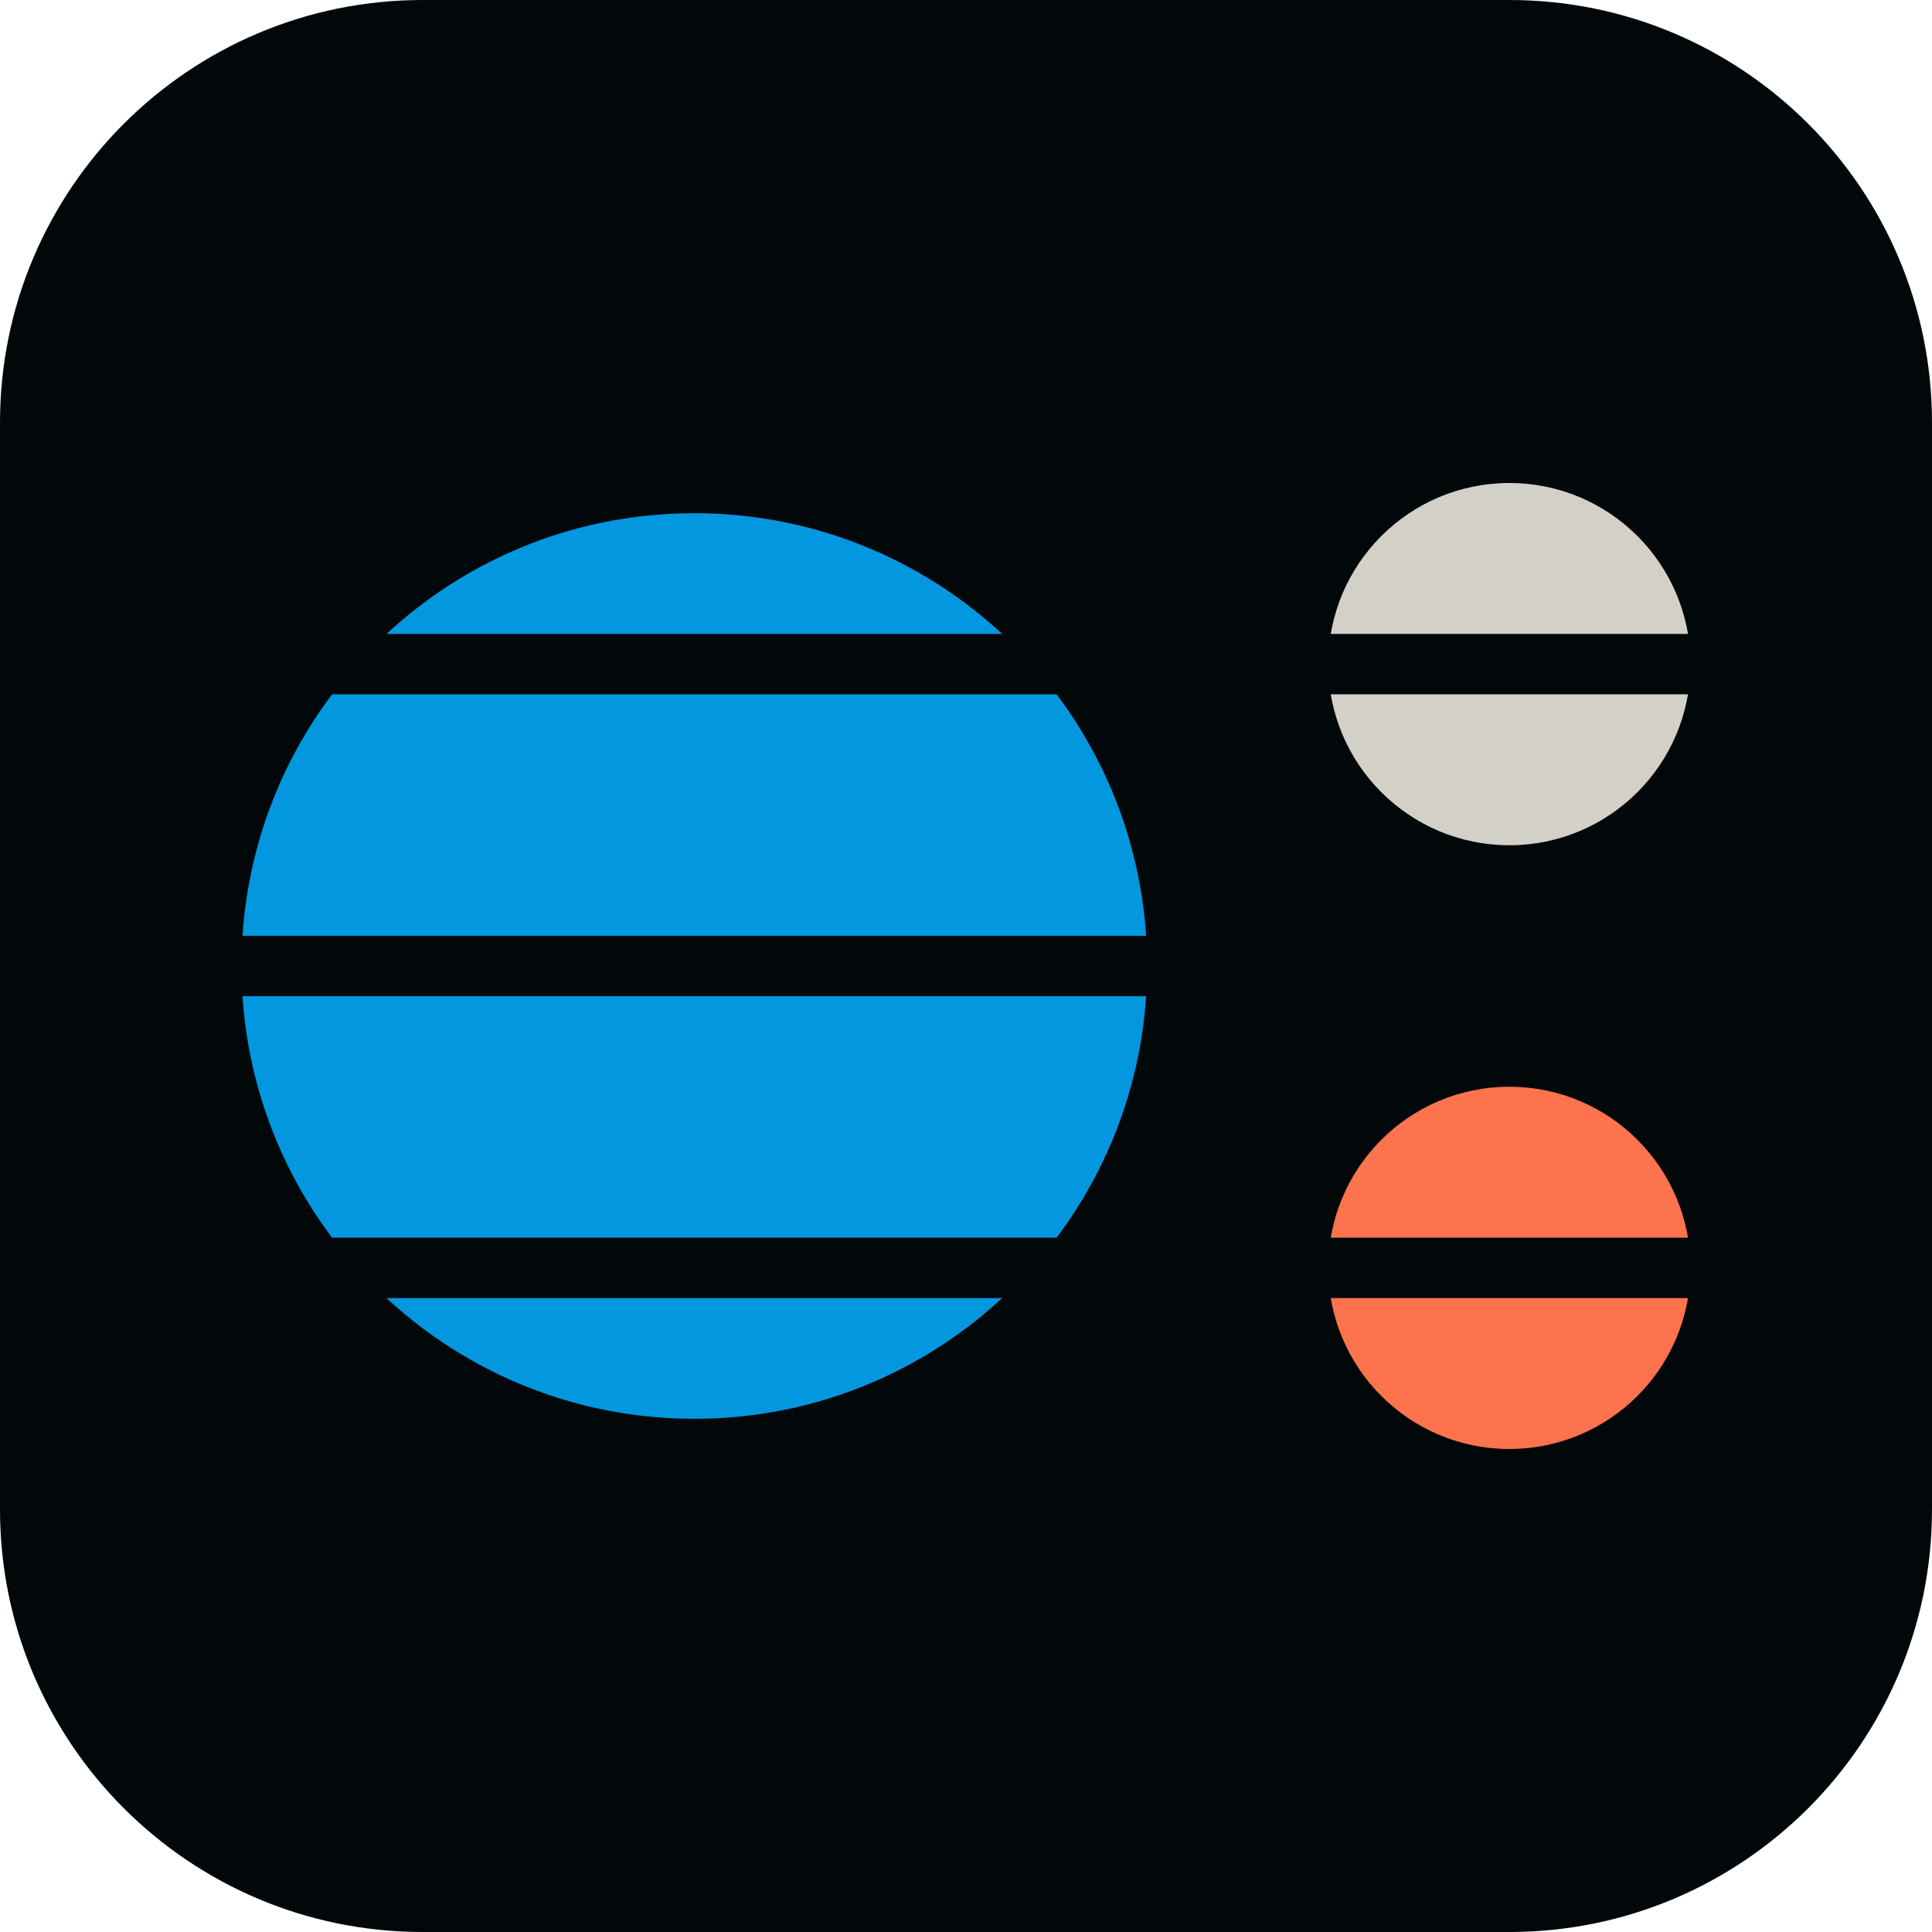
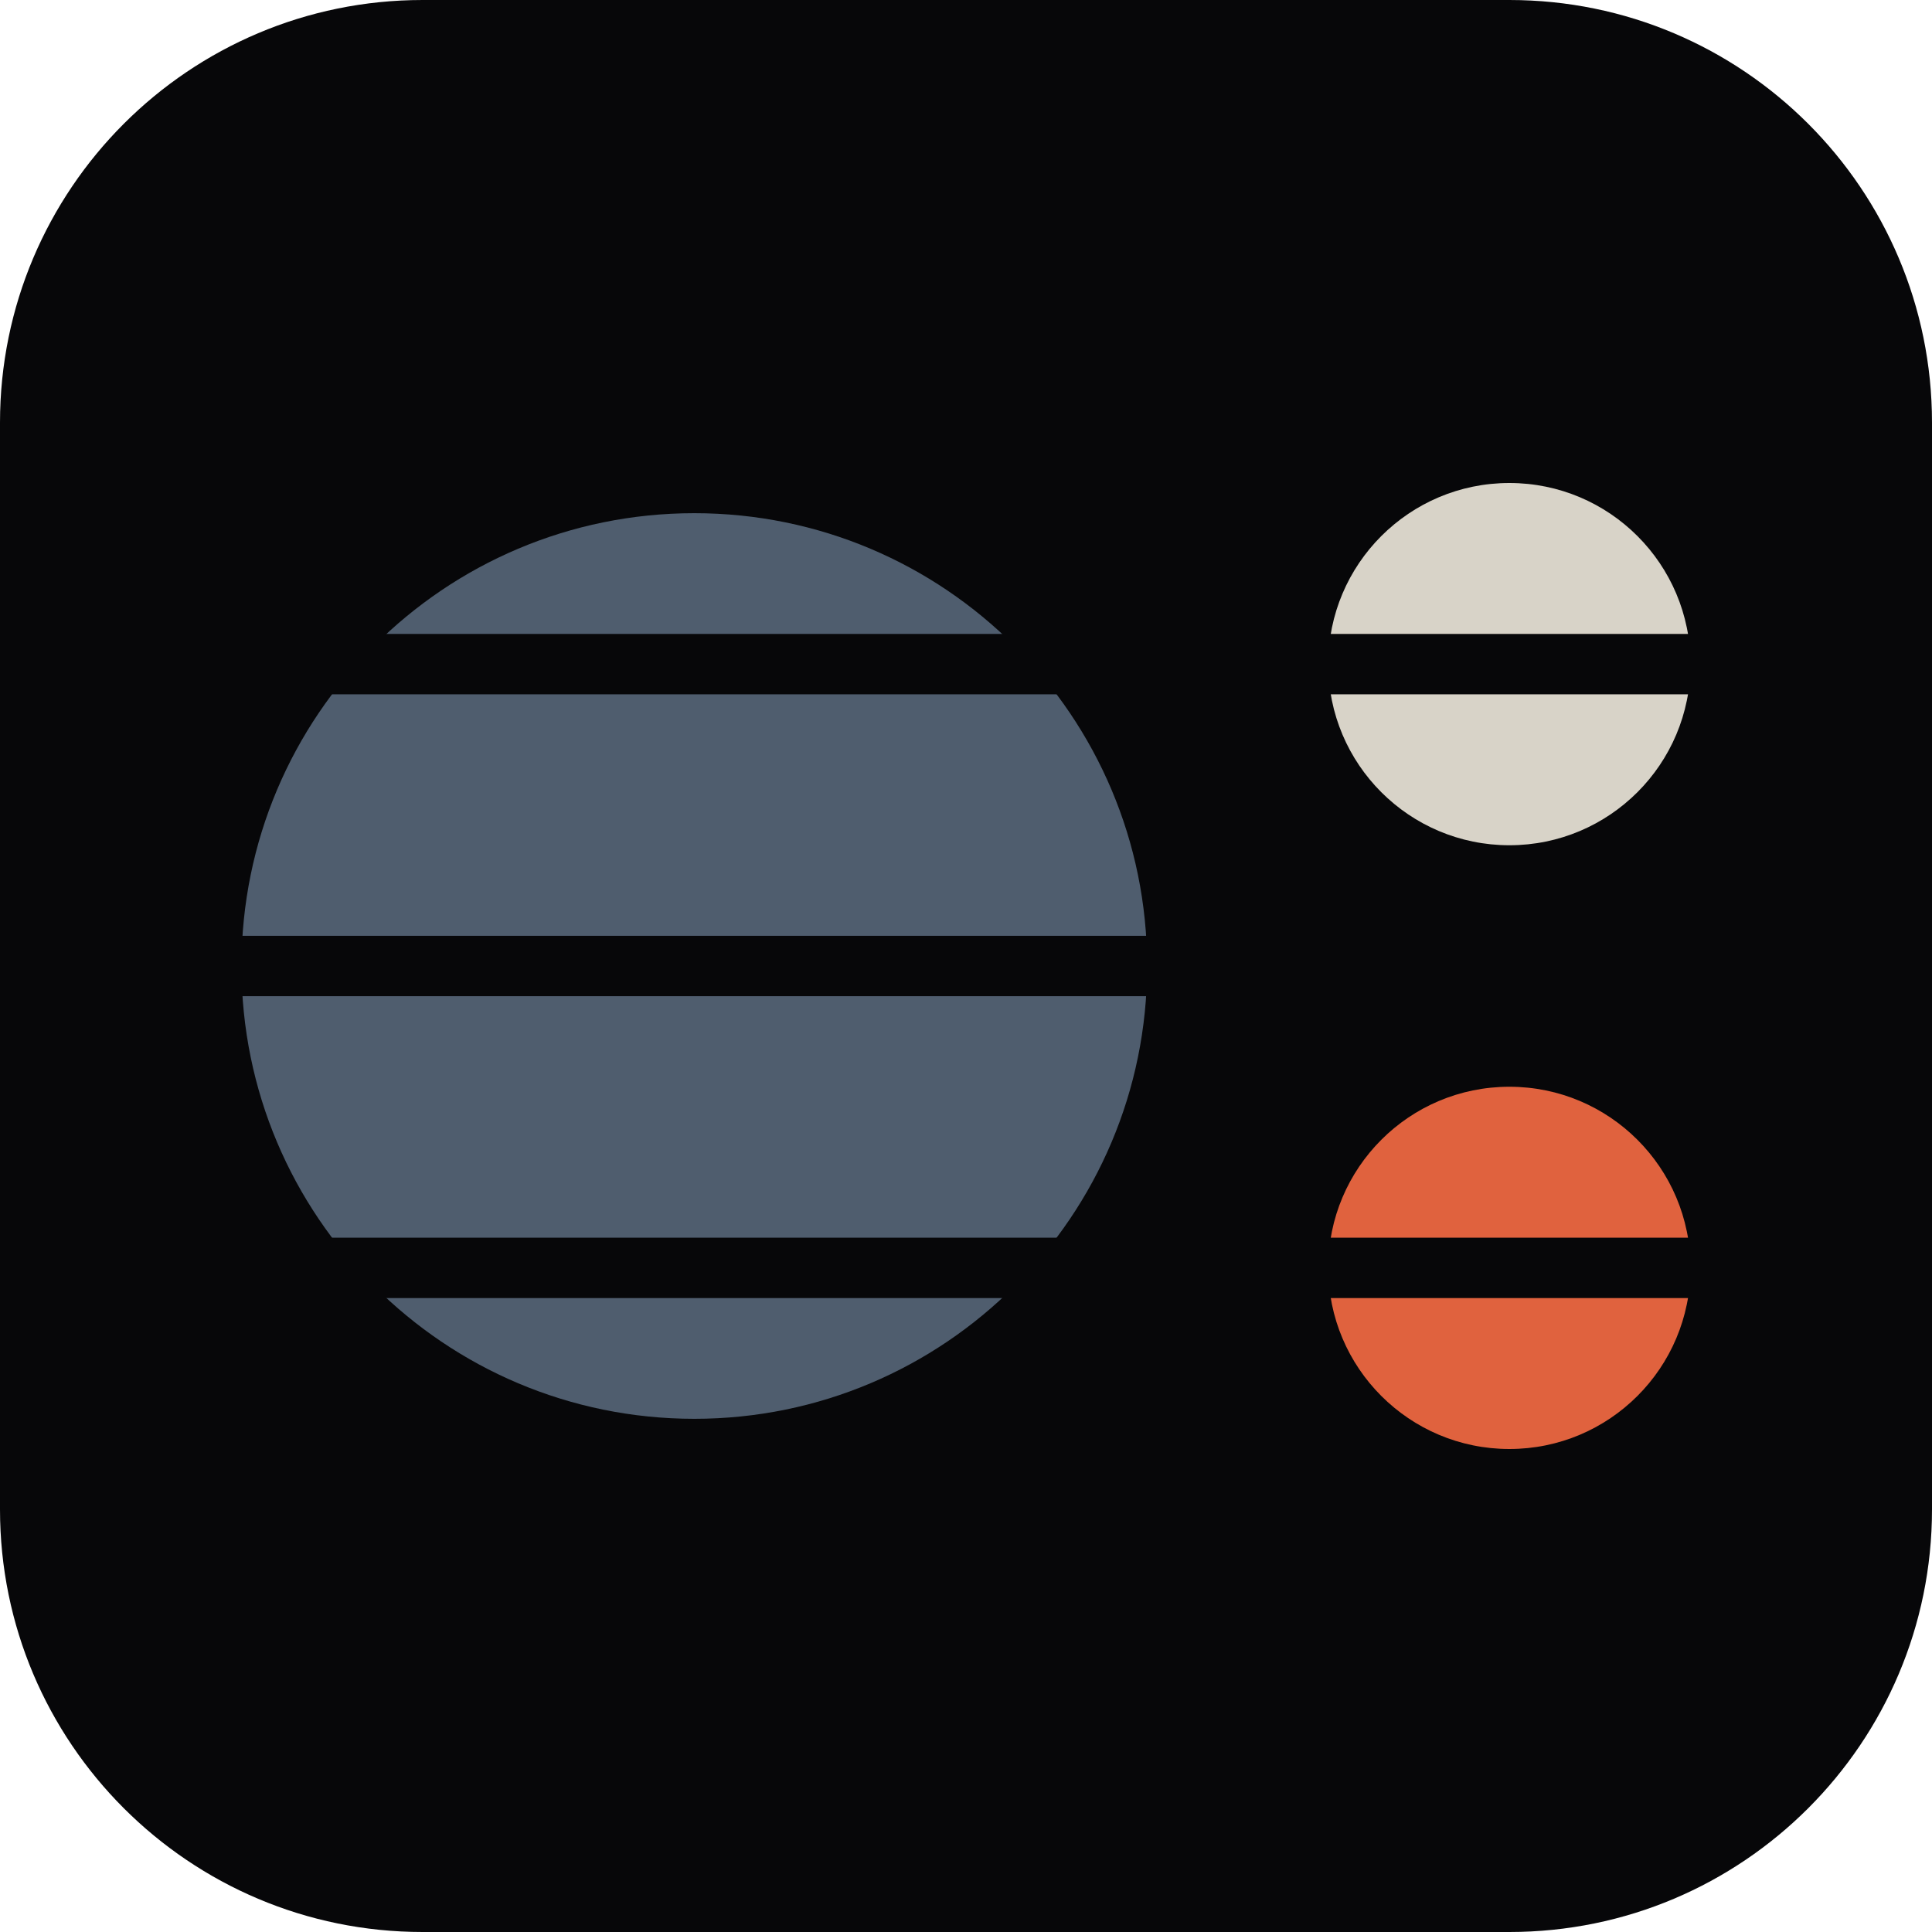
<svg xmlns="http://www.w3.org/2000/svg" viewBox="0 0 128 128" width="128" height="128">
-   <rect width="128" height="128" rx="28" fill="#02070a" />
-   <circle cx="46" cy="64" r="30" fill="#0297de" />
-   <circle cx="100" cy="44" r="12" fill="#d3d0c8" />
-   <circle cx="100" cy="84" r="12" fill="#fc734d" />
-   <path d="M14 44H114M14 84H114M14 64H78" stroke="#02070a" stroke-width="4" />
+   <rect width="128" height="128" rx="28" fill="#070709" />
+   <circle cx="46" cy="64" r="30" fill="#4f5d6e" />
+   <circle cx="100" cy="44" r="12" fill="#d8d3c8" />
+   <circle cx="100" cy="84" r="12" fill="#e0623e" />
+   <path d="M14 44H114M14 84H114M14 64H78" stroke="#070709" stroke-width="4" />
</svg>
